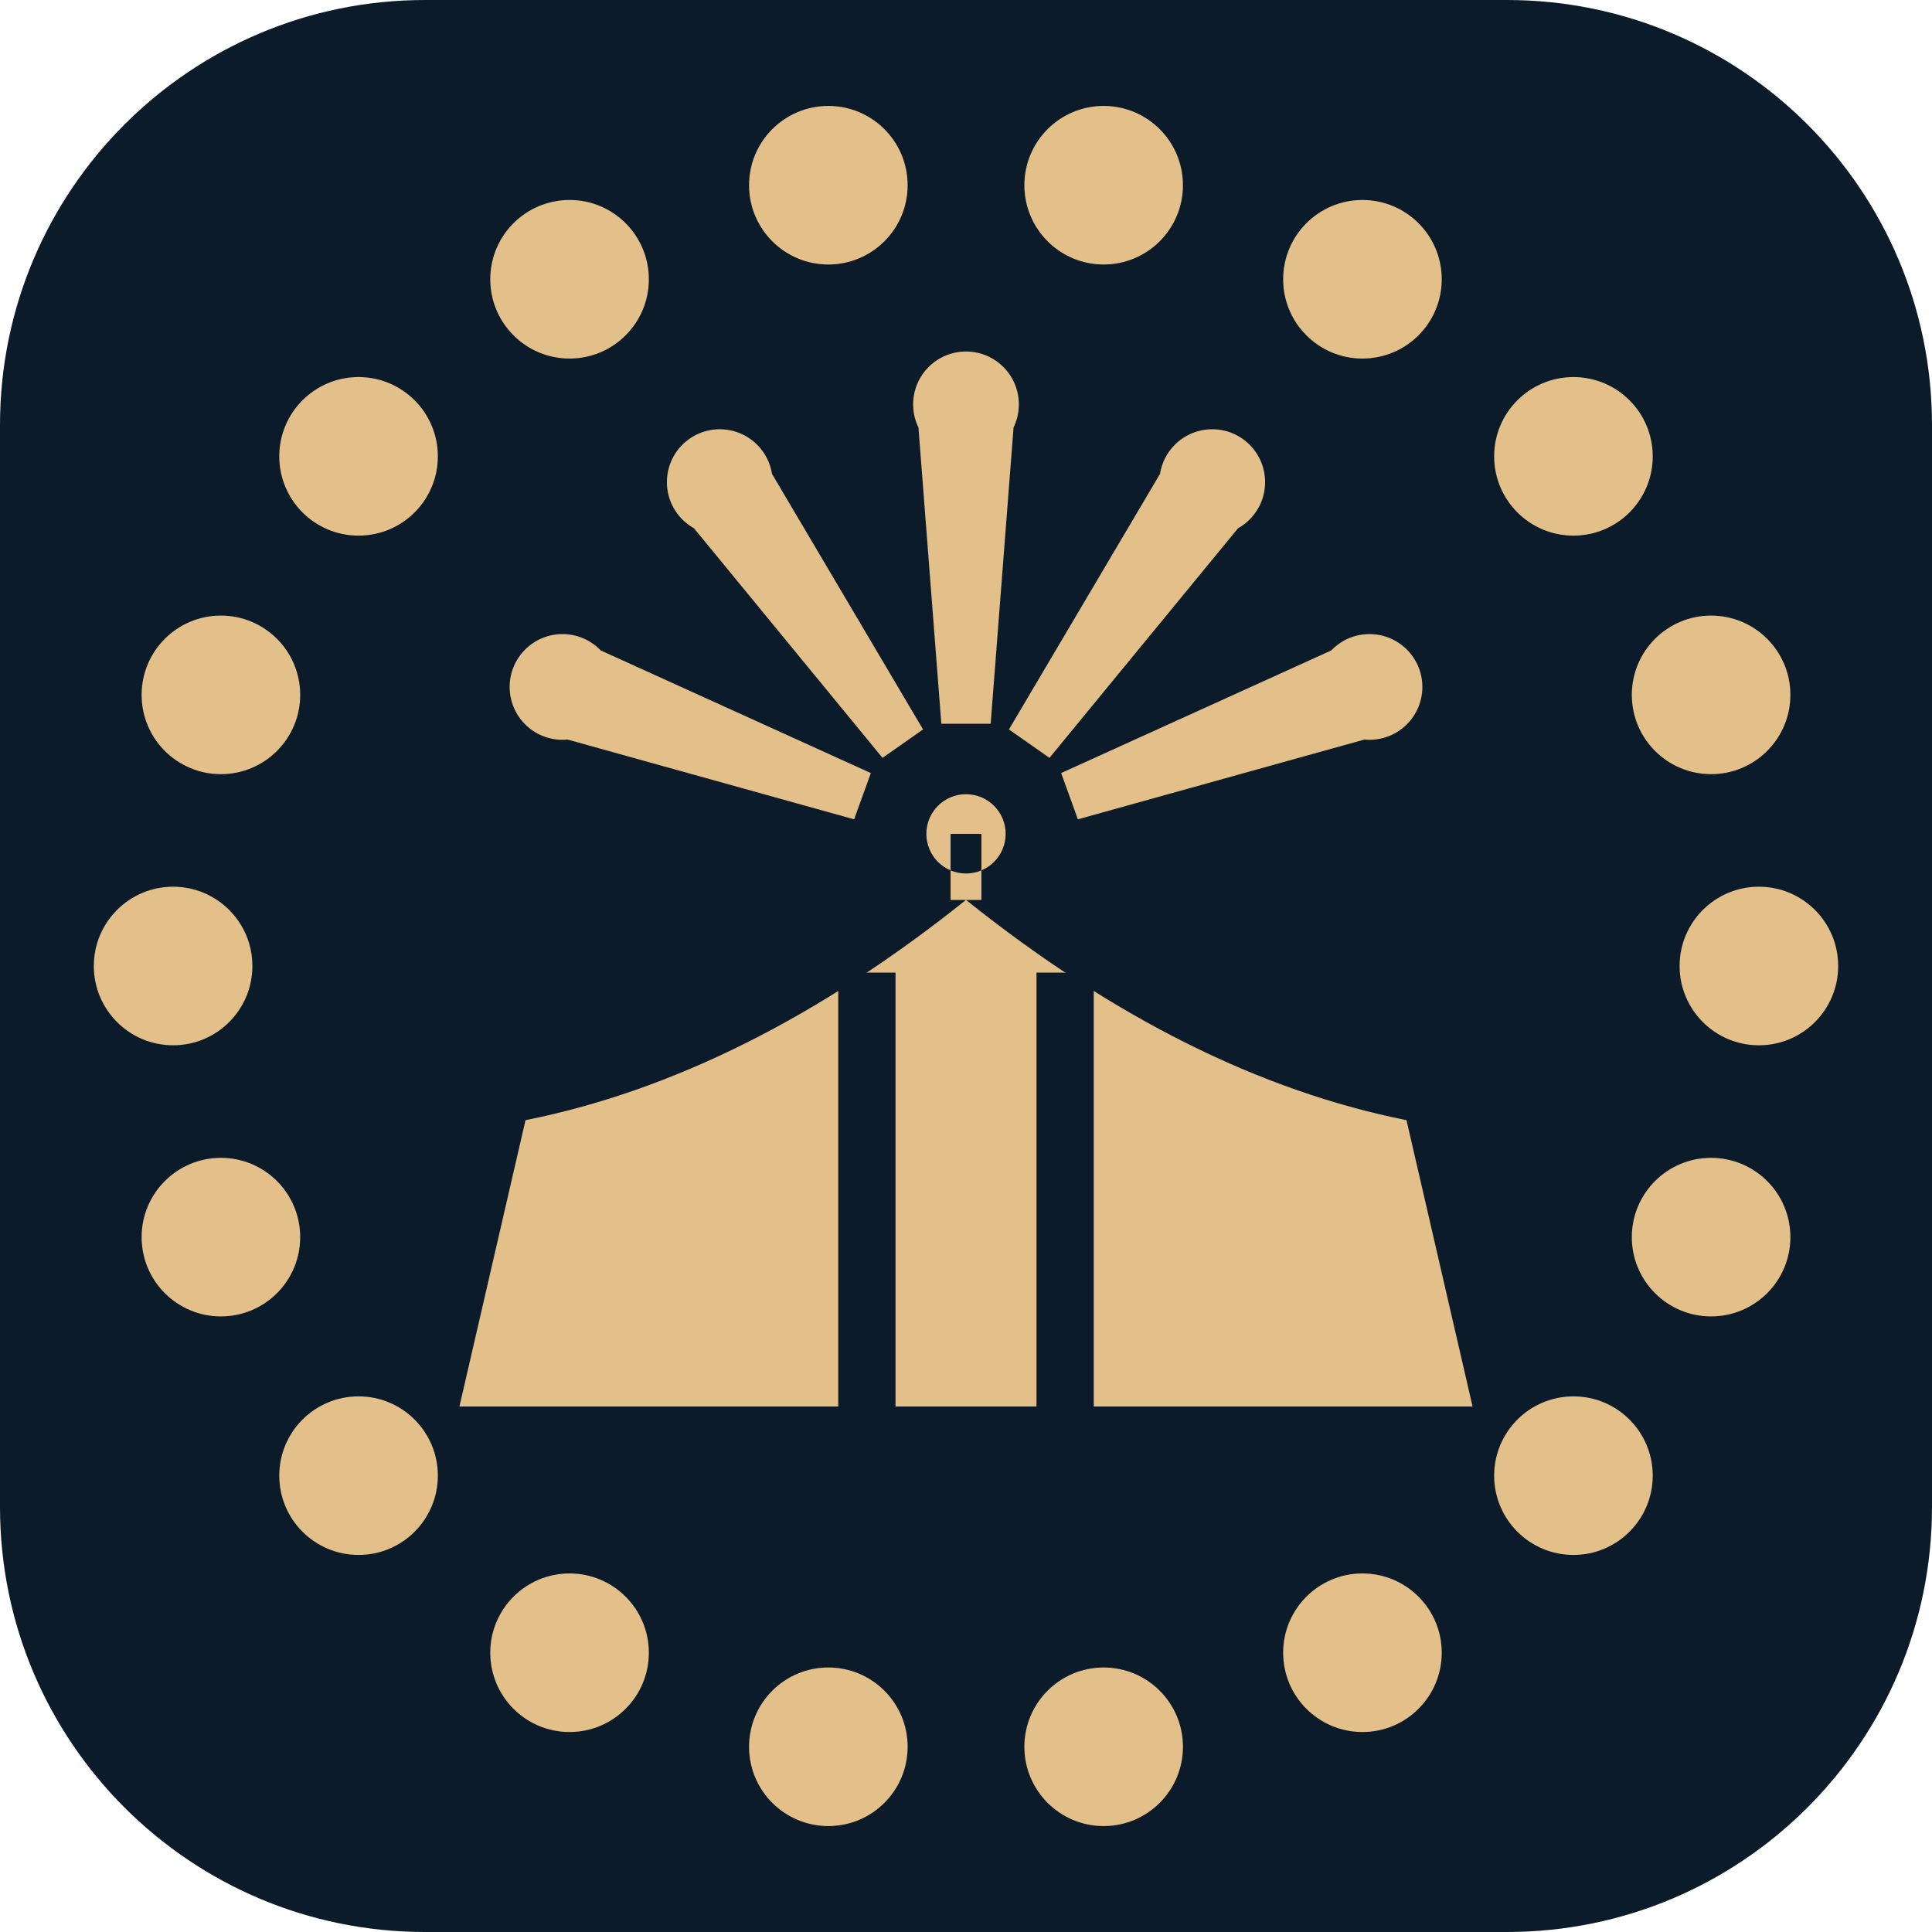
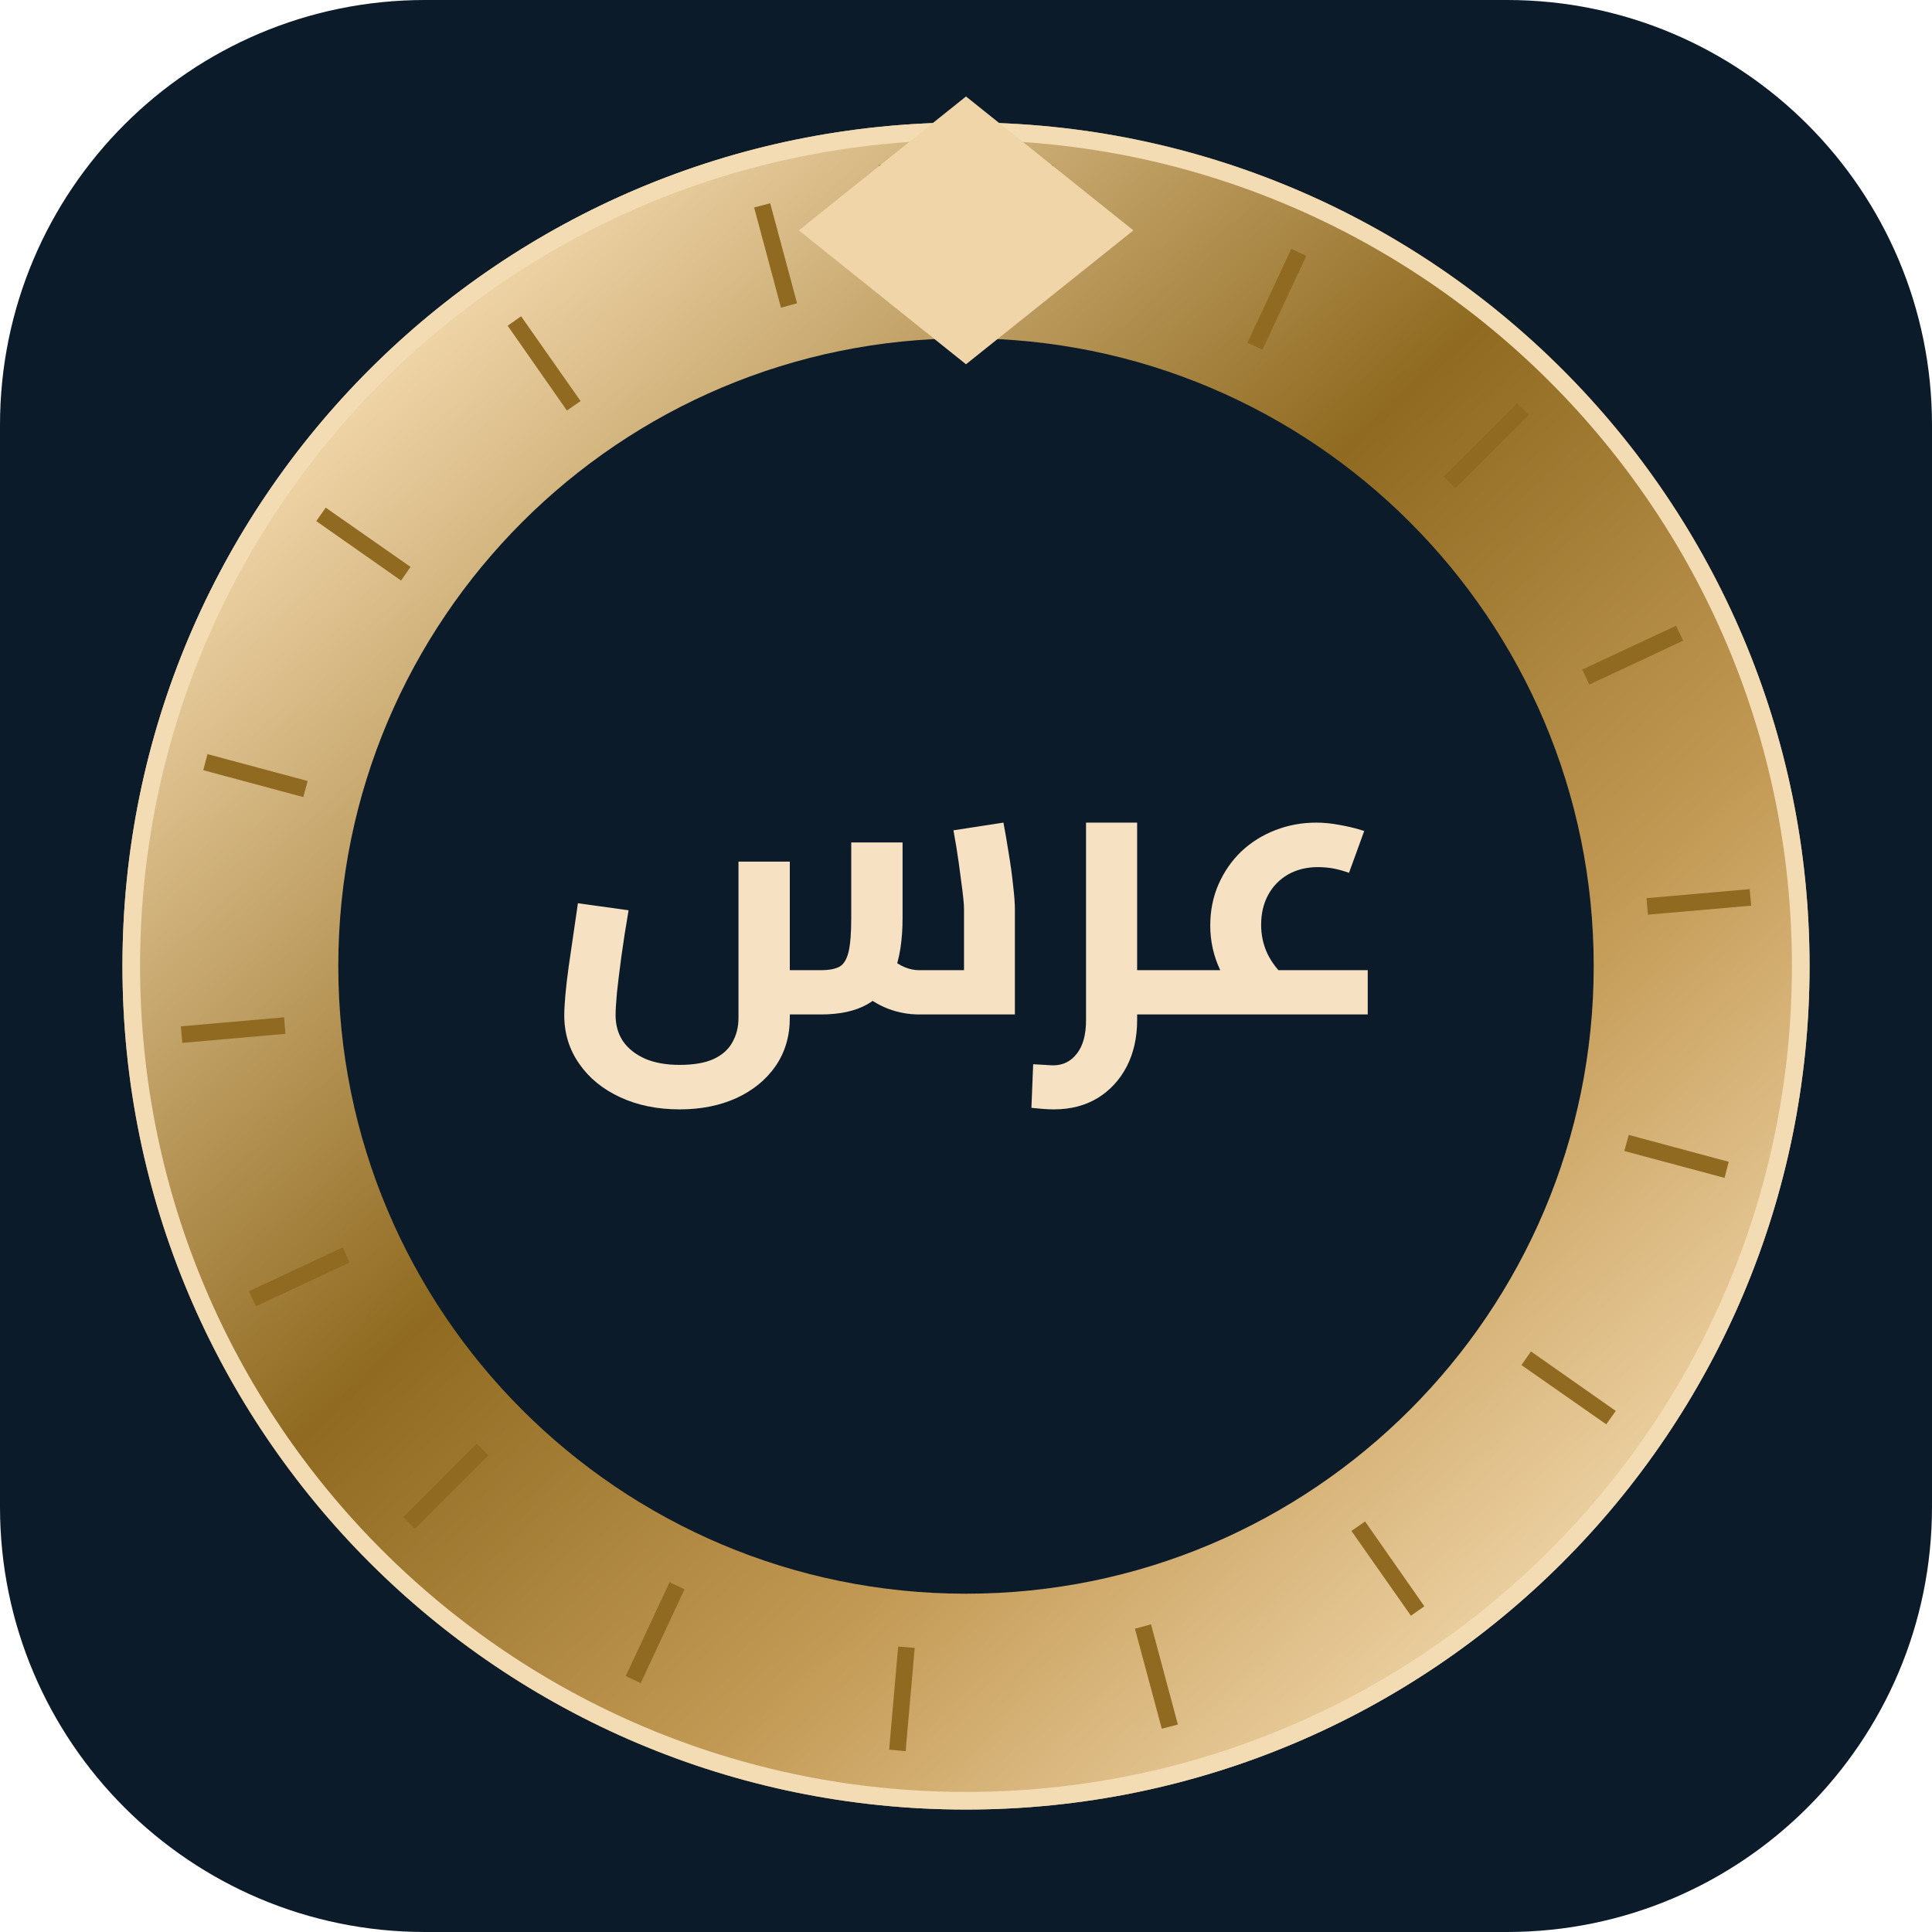
<svg xmlns="http://www.w3.org/2000/svg" viewBox="0 0 100 100" role="img" aria-label="أعراسنا">
+   <defs>
+     <linearGradient id="gold-grad" x1="16%" y1="14%" x2="86%" y2="88%">
+       <stop offset="0%" stop-color="#f0d5a8" />
+       <stop offset="42%" stop-color="#8f6a20" />
+       <stop offset="72%" stop-color="#c39a55" />
+       <stop offset="100%" stop-color="#f0d5a8" />
+     </linearGradient>
+   </defs>
  <rect width="100" height="100" rx="22" fill="#0c1b2a" />
  <g transform="translate(50 50) scale(1.14) translate(-50 -50)">
-     <path d="M 89.6 50 A 3.6 3.6 0 1 0 82.4 50 A 3.6 3.6 0 1 0 89.6 50 Z M 87.43 37.69 A 3.6 3.6 0 1 0 80.23 37.69 A 3.6 3.6 0 1 0 87.43 37.69 Z M 81.18 26.86 A 3.6 3.6 0 1 0 73.98 26.86 A 3.6 3.6 0 1 0 81.18 26.86 Z M 71.6 18.82 A 3.6 3.6 0 1 0 64.4 18.82 A 3.6 3.6 0 1 0 71.6 18.82 Z M 59.85 14.55 A 3.6 3.6 0 1 0 52.65 14.55 A 3.6 3.6 0 1 0 59.85 14.55 Z M 47.35 14.55 A 3.6 3.6 0 1 0 40.15 14.55 A 3.6 3.6 0 1 0 47.35 14.55 Z M 35.6 18.82 A 3.6 3.6 0 1 0 28.4 18.82 A 3.6 3.6 0 1 0 35.6 18.82 Z M 26.02 26.86 A 3.6 3.6 0 1 0 18.82 26.86 A 3.6 3.6 0 1 0 26.02 26.86 Z M 19.77 37.69 A 3.6 3.6 0 1 0 12.57 37.69 A 3.6 3.6 0 1 0 19.77 37.69 Z M 17.6 50 A 3.6 3.6 0 1 0 10.4 50 A 3.6 3.6 0 1 0 17.6 50 Z M 19.77 62.31 A 3.6 3.6 0 1 0 12.57 62.31 A 3.6 3.6 0 1 0 19.77 62.31 Z M 26.02 73.14 A 3.6 3.6 0 1 0 18.82 73.14 A 3.6 3.6 0 1 0 26.02 73.14 Z M 35.6 81.18 A 3.6 3.6 0 1 0 28.4 81.18 A 3.6 3.6 0 1 0 35.6 81.18 Z M 47.35 85.45 A 3.6 3.6 0 1 0 40.15 85.45 A 3.6 3.6 0 1 0 47.35 85.45 Z M 59.85 85.45 A 3.6 3.6 0 1 0 52.65 85.45 A 3.6 3.6 0 1 0 59.85 85.45 Z M 71.6 81.18 A 3.6 3.6 0 1 0 64.4 81.18 A 3.6 3.6 0 1 0 71.6 81.18 Z M 81.18 73.14 A 3.6 3.6 0 1 0 73.98 73.14 A 3.6 3.6 0 1 0 81.18 73.14 Z M 87.43 62.31 A 3.6 3.6 0 1 0 80.23 62.31 A 3.6 3.6 0 1 0 87.43 62.31 Z M 27 70 L 30 57 Q 40 55 50 47 Q 60 55 70 57 L 73 70 Z M 49.3 44 L 50.7 44 L 50.7 47 L 49.3 47 Z M 51.8 44 A 1.8 1.8 0 1 0 48.2 44 A 1.8 1.8 0 1 0 51.8 44 Z M 55.08 43.34 L 69.09 39.44 L 67.56 35.23 L 54.32 41.24 Z M 70.72 37.33 A 2.4 2.4 0 1 0 65.92 37.33 A 2.4 2.4 0 1 0 70.72 37.33 Z M 53.79 40.55 L 63.02 29.31 L 59.35 26.74 L 51.95 39.26 Z M 63.58 28.03 A 2.4 2.4 0 1 0 58.78 28.03 A 2.4 2.4 0 1 0 63.58 28.03 Z M 51.12 39 L 52.24 24.5 L 47.76 24.5 L 48.88 39 Z M 52.4 24.5 A 2.4 2.4 0 1 0 47.6 24.5 A 2.4 2.4 0 1 0 52.4 24.5 Z M 48.05 39.26 L 40.65 26.74 L 36.98 29.31 L 46.21 40.55 Z M 41.22 28.03 A 2.4 2.4 0 1 0 36.42 28.03 A 2.4 2.4 0 1 0 41.22 28.03 Z M 45.68 41.24 L 32.44 35.23 L 30.91 39.44 L 44.92 43.34 Z M 34.08 37.33 A 2.4 2.4 0 1 0 29.28 37.33 A 2.4 2.4 0 1 0 34.08 37.33 Z" fill="#e3c08a" />
-     <path d="M 44.2 50.3 L 46.8 50.3 L 46.8 70 L 44.2 70 Z M 53.2 50.3 L 55.8 50.3 L 55.8 70 L 53.2 70 Z" fill="#0c1b2a" />
+     <path d="M 88.3 50 A 38.3 38.3 0 1 0 11.7 50 A 38.3 38.3 0 1 0 88.3 50 Z M 78.5 50 A 28.5 28.5 0 1 1 21.5 50 A 28.5 28.5 0 1 1 78.5 50 Z" fill="url(#gold-grad)" />
+     <path d="M 52.33 19.04 L 52.74 14.35 L 53.49 14.42 L 53.08 19.1 Z M 62.78 21.7 L 64.77 17.44 L 65.45 17.76 L 63.46 22.02 Z M 71.69 27.78 L 75.02 24.45 L 75.55 24.98 L 72.22 28.31 Z M 77.98 36.54 L 82.24 34.55 L 82.56 35.23 L 78.3 37.22 Z M 80.9 46.92 L 85.58 46.51 L 85.65 47.26 L 80.96 47.67 Z M 80.09 57.67 L 84.63 58.89 L 84.44 59.62 L 79.89 58.4 Z M 75.65 67.5 L 79.5 70.2 L 79.07 70.81 L 75.22 68.12 Z M 68.12 75.22 L 70.81 79.07 L 70.2 79.5 L 67.5 75.65 Z M 58.4 79.89 L 59.62 84.44 L 58.89 84.63 L 57.67 80.09 Z M 47.67 80.96 L 47.26 85.65 L 46.51 85.58 L 46.92 80.9 Z M 37.22 78.3 L 35.23 82.56 L 34.55 82.24 L 36.54 77.98 Z M 28.31 72.22 L 24.98 75.55 L 24.45 75.02 L 27.78 71.69 Z M 22.02 63.46 L 17.76 65.45 L 17.44 64.77 L 21.7 62.78 Z M 19.1 53.08 L 14.42 53.49 L 14.35 52.74 L 19.04 52.33 Z M 19.91 42.33 L 15.37 41.11 L 15.56 40.38 L 20.11 41.6 Z M 24.35 32.5 L 20.5 29.8 L 20.93 29.19 L 24.78 31.88 Z M 31.88 24.78 L 29.19 20.93 L 29.8 20.5 L 32.5 24.35 Z M 41.6 20.11 L 40.38 15.56 L 41.11 15.37 L 42.33 19.91 Z M 46.05 13.63 L 53.95 13.63 L 53.95 14.23 L 46.05 14.23 Z" fill="#8f6a20" />
+     <path d="M 88.3 50 A 38.3 38.3 0 1 0 11.7 50 A 38.3 38.3 0 1 0 88.3 50 Z M 87.5 50 A 37.5 37.5 0 1 1 12.5 50 A 37.5 37.5 0 1 1 87.5 50 Z" fill="#f3dcb4" />
+     <path d="M 50 10.52 L 57.6 16.6 L 50 22.68 L 42.41 16.6 Z" fill="#f0d5a8" />
+     <path d="M 37 56.51 L 37 56.51 Q 35.49 56.51 34.3 55.96 Q 33.11 55.41 32.44 54.44 Q 31.76 53.47 31.76 52.24 L 31.76 52.24 Q 31.76 51.89 31.81 51.32 Q 31.86 50.75 31.96 50.03 Q 32.06 49.32 32.17 48.59 Q 32.28 47.85 32.38 47.15 L 32.38 47.15 L 34.68 47.47 Q 34.48 48.63 34.35 49.59 Q 34.22 50.56 34.15 51.23 Q 34.09 51.91 34.09 52.22 L 34.09 52.22 Q 34.09 52.92 34.43 53.42 Q 34.78 53.92 35.43 54.21 Q 36.08 54.49 37 54.49 L 37 54.49 Q 37.96 54.49 38.55 54.22 Q 39.14 53.94 39.4 53.45 Q 39.67 52.97 39.67 52.36 L 39.67 52.36 L 39.67 45.26 L 42 45.26 L 42 52.36 Q 42 53.61 41.35 54.55 Q 40.7 55.48 39.57 56 Q 38.44 56.51 37 56.51 M 43.41 52.2 L 41.96 52.2 L 42 50.19 L 43.41 50.19 Q 43.96 50.19 44.26 50.03 Q 44.55 49.86 44.67 49.35 Q 44.79 48.84 44.79 47.81 L 44.79 47.81 L 44.79 44.39 L 47.12 44.39 L 47.12 47.81 Q 47.12 49.36 46.72 50.33 Q 46.32 51.3 45.5 51.75 Q 44.69 52.2 43.41 52.2 L 43.41 52.2 M 52.22 52.2 L 47.87 52.2 Q 47.15 52.2 46.46 51.94 Q 45.77 51.67 45.16 51.13 L 45.16 51.13 L 46.58 49.65 Q 46.91 49.93 47.23 50.06 Q 47.55 50.19 47.87 50.19 L 47.87 50.19 L 51.13 50.19 L 49.91 51.28 L 49.91 47.43 Q 49.91 47.15 49.84 46.59 Q 49.77 46.03 49.67 45.31 Q 49.57 44.59 49.43 43.84 L 49.43 43.84 L 51.7 43.49 Q 51.82 44.12 51.94 44.89 Q 52.07 45.66 52.14 46.35 Q 52.22 47.03 52.22 47.43 L 52.22 47.43 L 52.22 52.2 M 59.6 52.2 L 57.36 52.2 L 57.36 50.19 L 59.6 50.19 L 59.6 52.2 M 53.99 56.51 L 53.99 56.51 Q 53.77 56.51 53.51 56.49 Q 53.25 56.47 52.97 56.44 L 52.97 56.44 L 53.05 54.46 Q 53.33 54.48 53.58 54.49 Q 53.84 54.51 53.96 54.51 L 53.96 54.51 Q 54.63 54.51 55.04 53.97 Q 55.45 53.44 55.45 52.46 L 55.45 52.46 L 55.45 43.49 L 57.77 43.49 L 57.77 52.46 Q 57.77 53.64 57.3 54.56 Q 56.82 55.48 55.97 56 Q 55.12 56.51 53.99 56.51 M 59.6 52.2 L 59.6 52.2 L 59.6 50.19 Q 59.7 50.19 59.76 50.26 Q 59.82 50.33 59.87 50.47 Q 59.91 50.61 59.93 50.79 Q 59.94 50.97 59.94 51.2 L 59.94 51.2 Q 59.94 51.42 59.93 51.61 Q 59.91 51.8 59.87 51.94 Q 59.82 52.07 59.76 52.13 Q 59.7 52.2 59.6 52.2 M 64.51 50.52 L 62.86 51.93 Q 61.97 51.09 61.53 50.16 Q 61.09 49.22 61.09 48.16 L 61.09 48.16 Q 61.09 47.14 61.47 46.28 Q 61.85 45.42 62.51 44.79 Q 63.17 44.17 64.05 43.83 Q 64.93 43.49 65.9 43.49 L 65.9 43.49 Q 66.42 43.49 66.99 43.6 Q 67.56 43.7 68.08 43.87 L 68.08 43.87 L 67.39 45.77 Q 67.03 45.64 66.67 45.57 Q 66.31 45.51 65.98 45.51 L 65.98 45.51 Q 65.22 45.51 64.63 45.84 Q 64.04 46.18 63.72 46.77 Q 63.4 47.36 63.4 48.13 L 63.4 48.13 Q 63.4 48.82 63.68 49.43 Q 63.97 50.03 64.51 50.52 L 64.51 50.52 M 68.24 52.2 L 59.6 52.2 L 59.6 50.19 L 68.24 50.19 L 68.24 52.2 M 59.6 50.19 L 59.6 52.2 Q 59.49 52.2 59.43 52.13 Q 59.37 52.07 59.33 51.94 Q 59.28 51.8 59.27 51.61 Q 59.25 51.42 59.25 51.2 L 59.25 51.2 Q 59.25 50.89 59.28 50.67 Q 59.32 50.45 59.4 50.32 Q 59.48 50.19 59.6 50.19 L 59.6 50.19" fill="#f6e2c2" />
  </g>
</svg>
